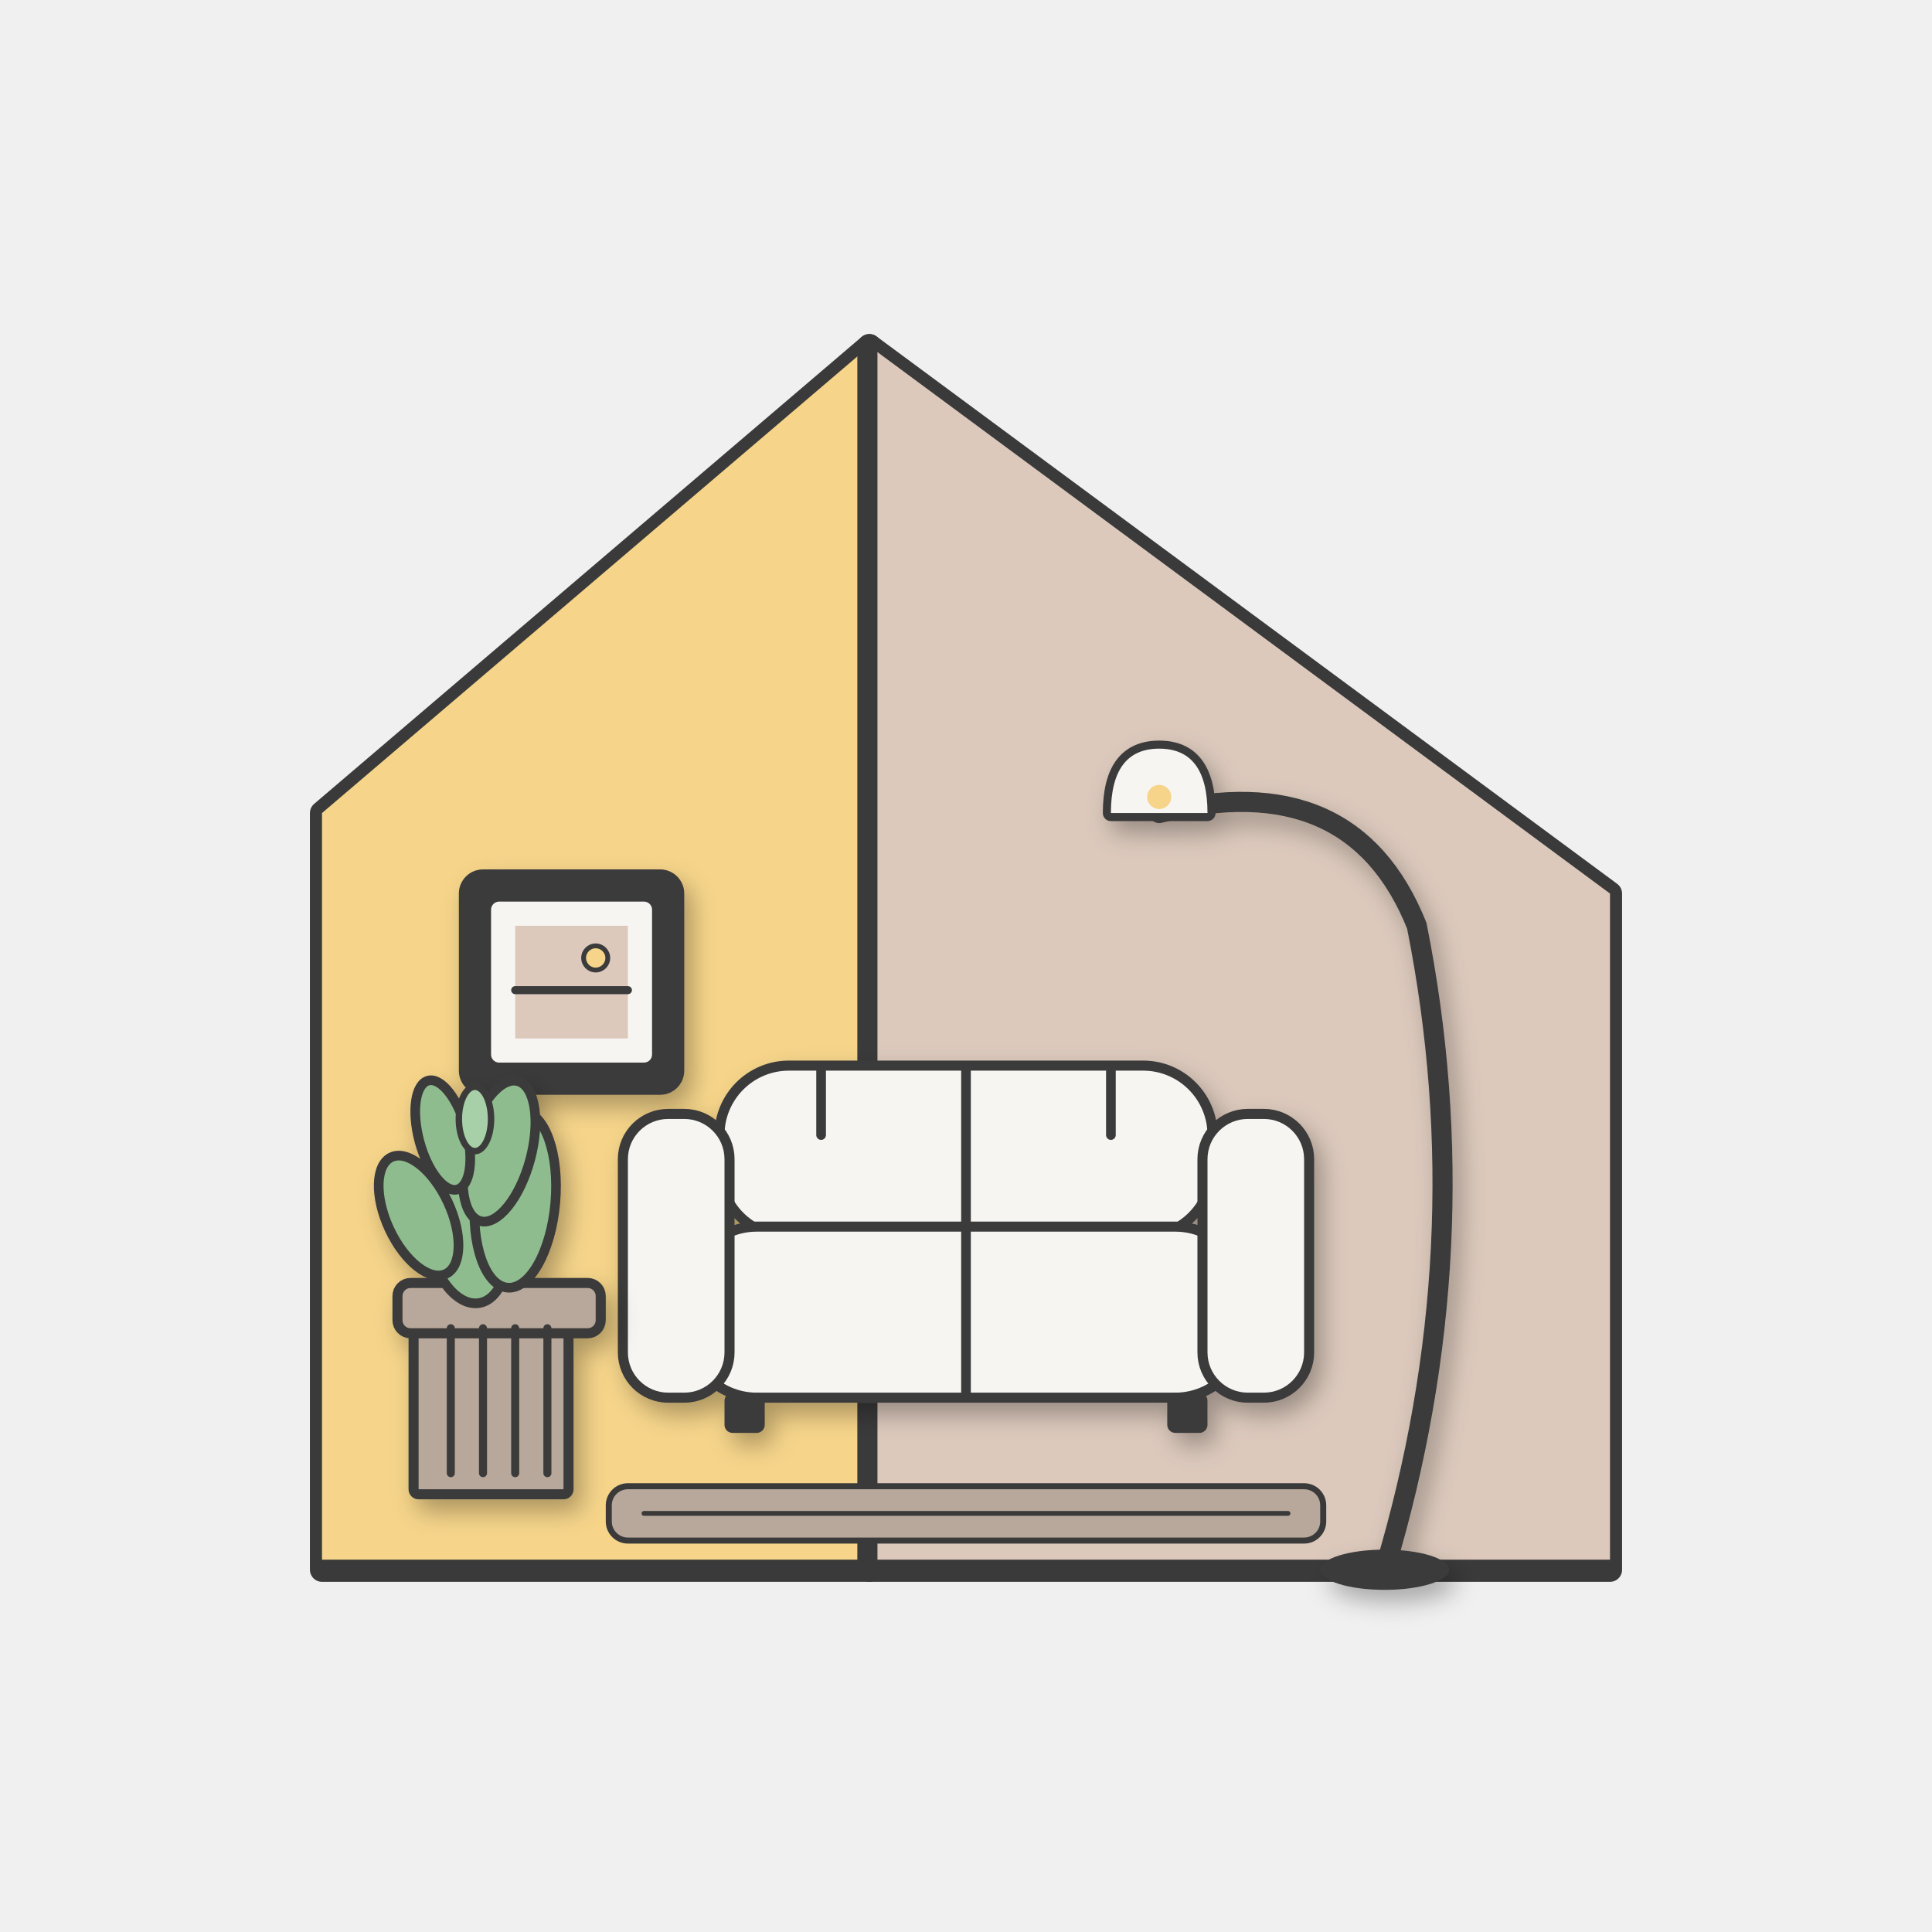
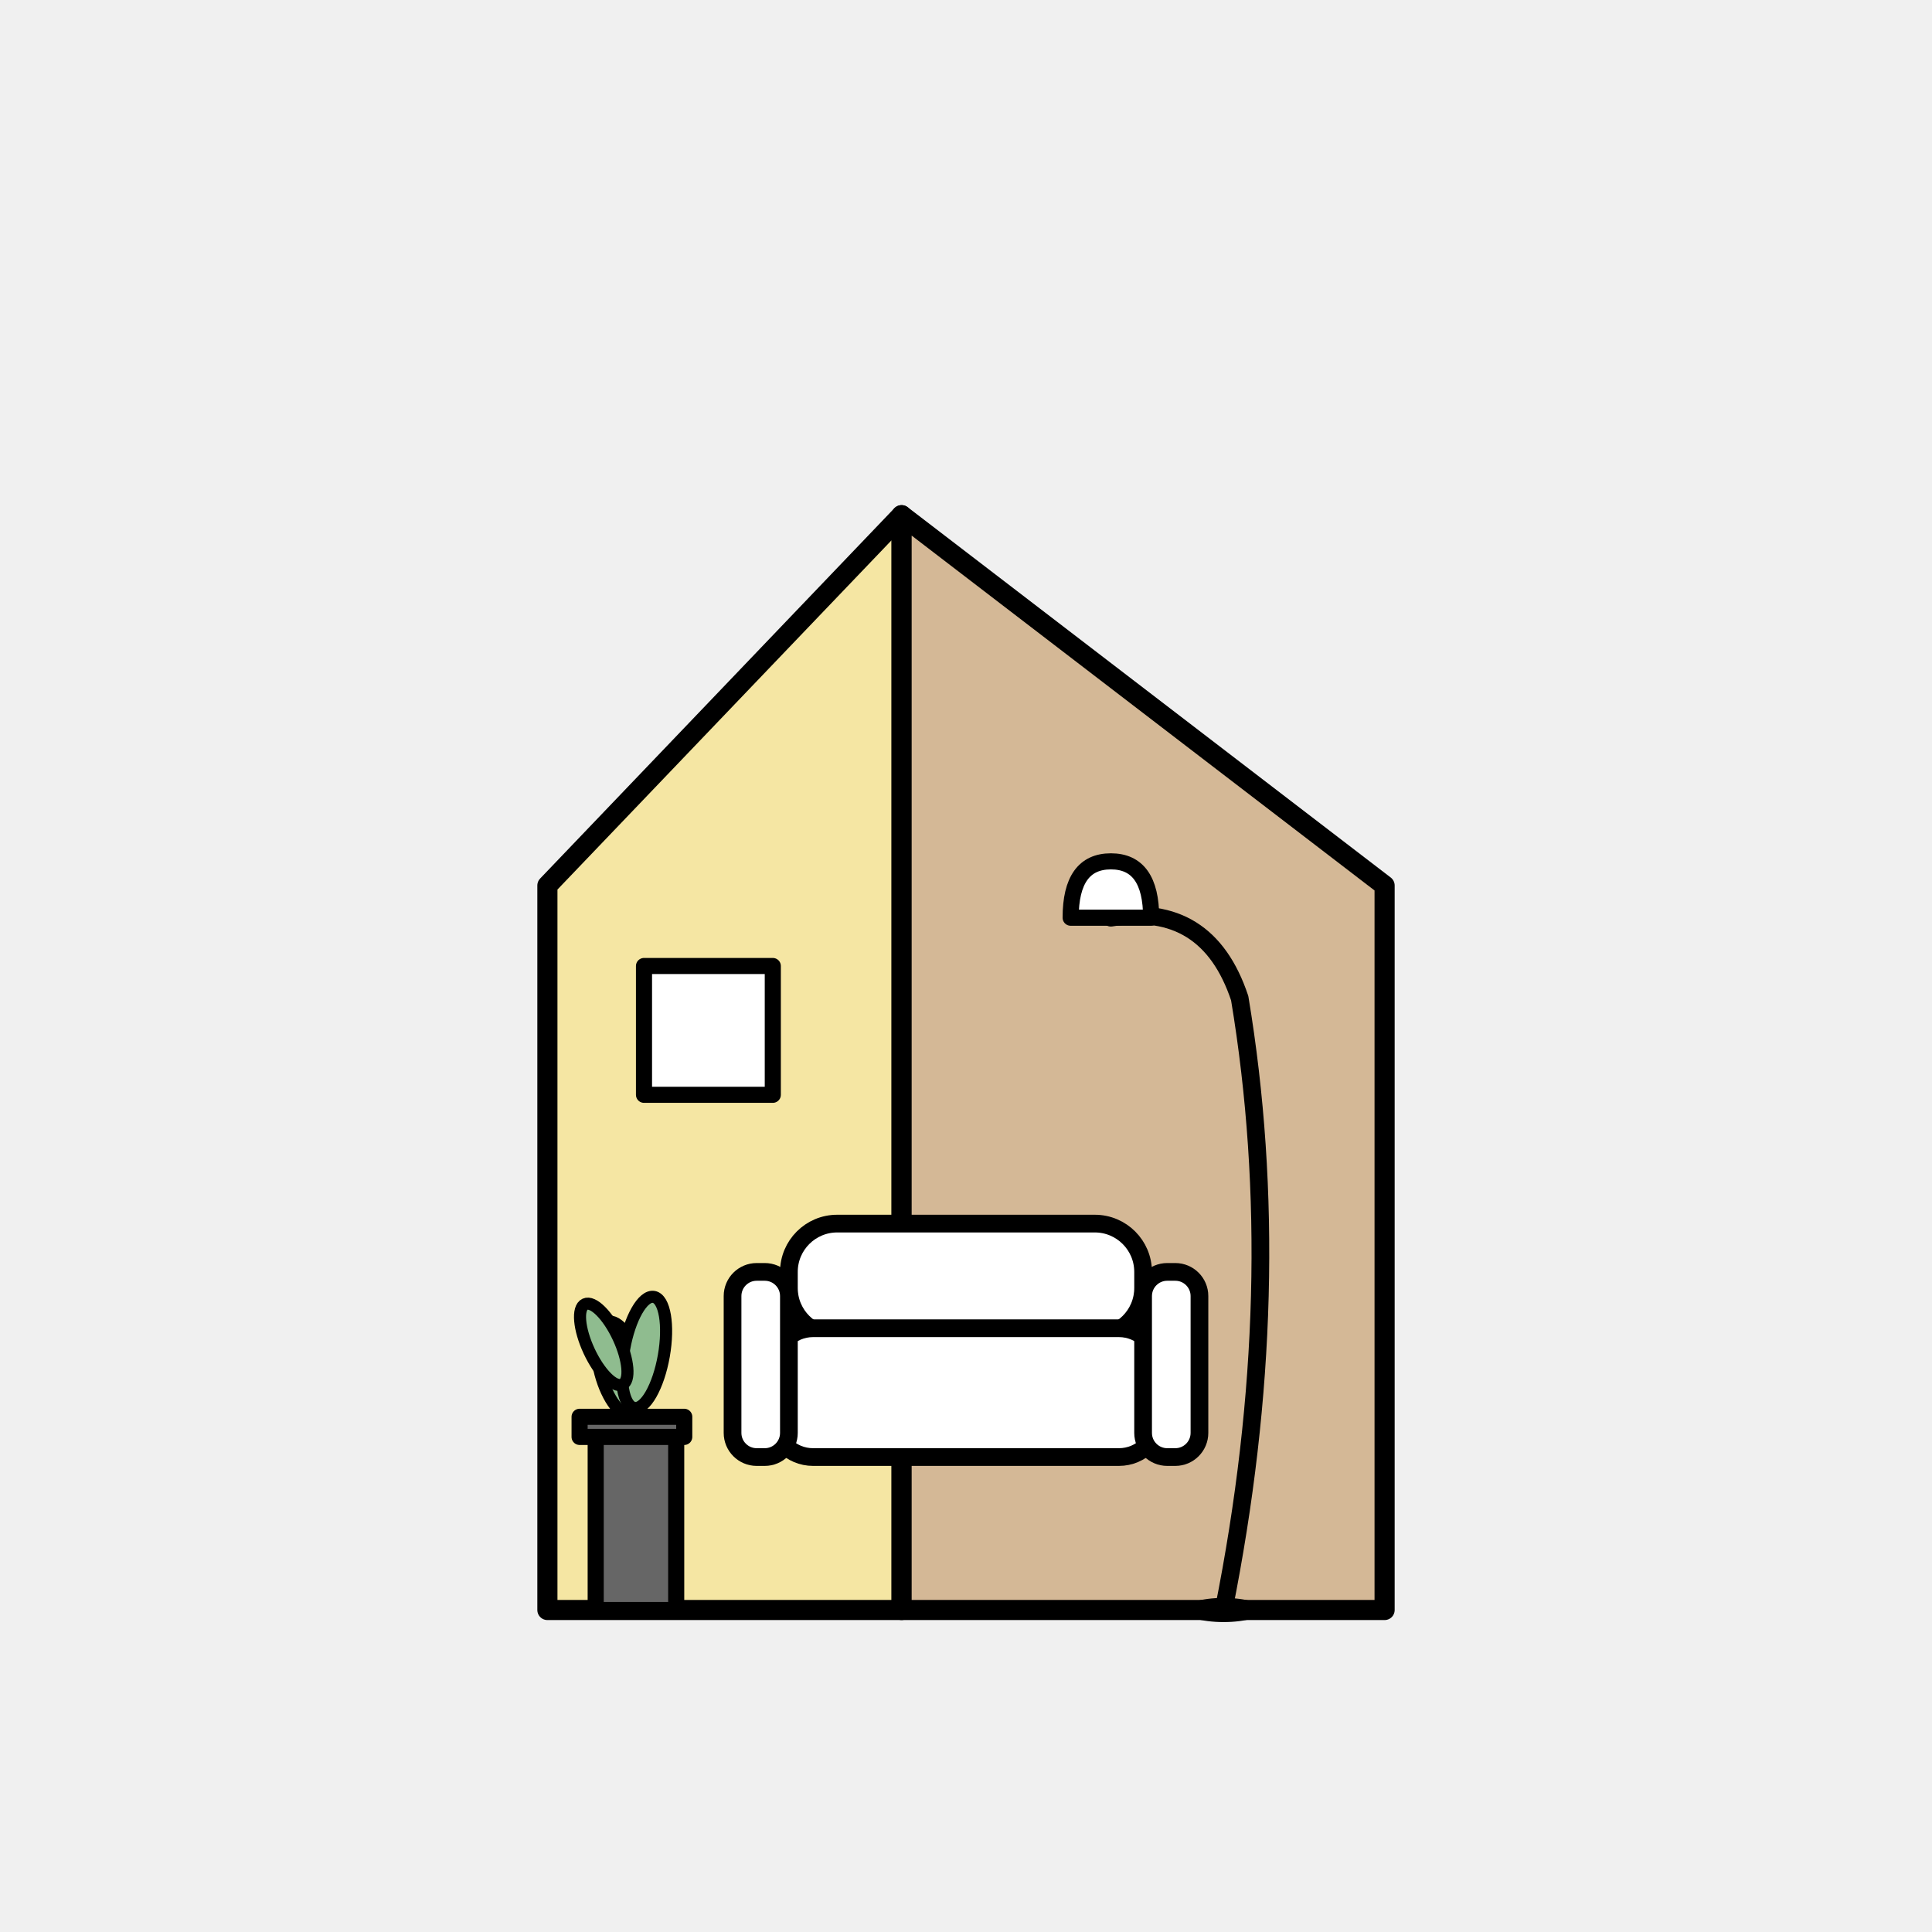
<svg xmlns="http://www.w3.org/2000/svg" viewBox="0 0 240 240" width="240" height="240">
-   <defs>
-     <filter id="softShadow" x="-20%" y="-20%" width="140%" height="140%">
-       <feGaussianBlur in="SourceAlpha" stdDeviation="1.5" />
-       <feOffset dx="1" dy="1.5" />
-       <feComponentTransfer>
-         <feFuncA type="linear" slope="0.3" />
-       </feComponentTransfer>
-       <feMerge>
-         <feMergeNode />
-         <feMergeNode in="SourceGraphic" />
-       </feMerge>
-     </filter>
-   </defs>
-   <g transform="translate(120, 115)" stroke-linejoin="round" stroke-linecap="round">
-     <path d="M -80 80 L -80 -14 L -12 -72 L -12 80 Z" fill="#F6D58A" stroke="#3A3A3A" stroke-width="3" paint-order="stroke fill" />
-     <path d="M -12 -72 L 80 -4 L 80 80 L -12 80 Z" fill="#DCC9BC" stroke="#3A3A3A" stroke-width="3" paint-order="stroke fill" />
-     <line x1="-12" y1="-72" x2="-12" y2="80" stroke="#3A3A3A" stroke-width="2" />
-     <line x1="-80" y1="80" x2="80" y2="80" stroke="#3A3A3A" stroke-width="2.5" />
-     <g filter="url(#softShadow)">
-       <rect x="-62" y="-6" width="26" height="26" rx="2" fill="#3A3A3A" stroke="#3A3A3A" stroke-width="2" paint-order="stroke fill" />
-       <rect x="-59" y="-3" width="20" height="20" rx="1" fill="#F7F5F2" />
-       <rect x="-56" y="0" width="14" height="14" fill="#DCC9BC" />
-       <line x1="-56" y1="8" x2="-42" y2="8" stroke="#3A3A3A" stroke-width="1" />
-       <circle cx="-46" cy="4" r="1.5" fill="#F6D58A" stroke="#3A3A3A" stroke-width="0.6" />
-     </g>
-     <g filter="url(#softShadow)">
-       <path d="M 52 80 Q 64 40 56 0 Q 48 -20 24 -14" fill="none" stroke="#3A3A3A" stroke-width="2.5" stroke-linecap="round" />
-       <path d="M 18 -14 Q 18 -22 24 -22 Q 30 -22 30 -14 Z" fill="#F7F5F2" stroke="#3A3A3A" stroke-width="2" paint-order="stroke fill" />
-       <circle cx="24" cy="-16" r="1.5" fill="#F6D58A" />
-       <ellipse cx="52" cy="80" rx="8" ry="2.5" fill="#3A3A3A" />
-     </g>
-     <rect x="-44" y="70" width="88" height="6" rx="2" fill="#B8A89B" stroke="#3A3A3A" stroke-width="1.5" paint-order="stroke fill" />
-     <line x1="-40" y1="73" x2="40" y2="73" stroke="#3A3A3A" stroke-width="0.6" />
-     <g filter="url(#softShadow)">
-       <rect x="-30" y="18" width="60" height="20" rx="8" fill="#F7F5F2" stroke="#3A3A3A" stroke-width="2.5" paint-order="stroke fill" />
-       <line x1="-18" y1="18" x2="-18" y2="26" stroke="#3A3A3A" stroke-width="1.2" />
-       <line x1="18" y1="18" x2="18" y2="26" stroke="#3A3A3A" stroke-width="1.2" />
-       <line x1="0" y1="18" x2="0" y2="38" stroke="#3A3A3A" stroke-width="1.2" />
-       <line x1="-24" y1="38" x2="24" y2="38" stroke="#3A3A3A" stroke-width="1" />
-       <rect x="-34" y="38" width="68" height="20" rx="8" fill="#F7F5F2" stroke="#3A3A3A" stroke-width="2.5" paint-order="stroke fill" />
-       <line x1="0" y1="38" x2="0" y2="58" stroke="#3A3A3A" stroke-width="1.2" />
-       <rect x="-42" y="24" width="12" height="34" rx="5" fill="#F7F5F2" stroke="#3A3A3A" stroke-width="2.5" paint-order="stroke fill" />
-       <rect x="30" y="24" width="12" height="34" rx="5" fill="#F7F5F2" stroke="#3A3A3A" stroke-width="2.5" paint-order="stroke fill" />
-       <rect x="-30" y="58" width="5" height="5" rx="1" fill="#3A3A3A" />
-       <rect x="25" y="58" width="5" height="5" rx="1" fill="#3A3A3A" />
-     </g>
-     <g filter="url(#softShadow)">
-       <path d="M -68 48 L -68 70 L -50 70 L -50 48 Z" fill="#B8A89B" stroke="#3A3A3A" stroke-width="2.5" paint-order="stroke fill" />
-       <rect x="-70" y="45" width="24" height="5" rx="1" fill="#B8A89B" stroke="#3A3A3A" stroke-width="2.5" paint-order="stroke fill" />
-       <line x1="-64" y1="50" x2="-64" y2="68" stroke="#3A3A3A" stroke-width="1" />
-       <line x1="-60" y1="50" x2="-60" y2="68" stroke="#3A3A3A" stroke-width="1" />
-       <line x1="-56" y1="50" x2="-56" y2="68" stroke="#3A3A3A" stroke-width="1" />
-       <line x1="-52" y1="50" x2="-52" y2="68" stroke="#3A3A3A" stroke-width="1" />
-       <ellipse cx="-62" cy="38" rx="5" ry="9" fill="#8FBC8F" stroke="#3A3A3A" stroke-width="1.2" transform="rotate(-10 -62 38)" />
-       <ellipse cx="-56" cy="34" rx="5" ry="11" fill="#8FBC8F" stroke="#3A3A3A" stroke-width="1.2" transform="rotate(5 -56 34)" />
-       <ellipse cx="-68" cy="36" rx="4" ry="8" fill="#8FBC8F" stroke="#3A3A3A" stroke-width="1.2" transform="rotate(-25 -68 36)" />
-       <ellipse cx="-58" cy="28" rx="4" ry="9" fill="#8FBC8F" stroke="#3A3A3A" stroke-width="1.2" transform="rotate(15 -58 28)" />
-       <ellipse cx="-65" cy="26" rx="3" ry="7" fill="#8FBC8F" stroke="#3A3A3A" stroke-width="1.2" transform="rotate(-15 -65 26)" />
-       <ellipse cx="-61" cy="24" rx="2" ry="4" fill="#A8D0A8" stroke="#3A3A3A" stroke-width="0.8" />
-     </g>
+   <g transform="translate(120, 120)" stroke="#000000" stroke-linejoin="round" stroke-linecap="round">
+     <path d="M -52 80 L -52 -10 L -8 -56 L -8 80 Z" fill="#F5E6A3" stroke="#000000" stroke-width="2.5" />
+     <path d="M -8 -56 L 52 -10 L 52 80 L -8 80 Z" fill="#D4B896" stroke="#000000" stroke-width="2.5" />
+     <line x1="-8" y1="-56" x2="-8" y2="80" stroke="#000000" stroke-width="2" />
+     <rect x="-40" y="0" width="16" height="16" fill="#FFFFFF" stroke="#000000" stroke-width="2" />
+     <path d="M 32 80 Q 40 40 34 4 Q 30 -8 18 -6" fill="none" stroke="#000000" stroke-width="2.2" stroke-linecap="round" />
+     <path d="M 13 -6 Q 13 -13 18 -13 Q 23 -13 23 -6 Z" fill="#FFFFFF" stroke="#000000" stroke-width="2" />
+     <ellipse cx="32" cy="80" rx="5" ry="1.5" fill="#000000" stroke="none" />
+     <rect x="-22" y="32" width="44" height="14" rx="6" fill="#FFFFFF" stroke="#000000" stroke-width="2.2" />
+     <rect x="-24" y="45" width="48" height="16" rx="5" fill="#FFFFFF" stroke="#000000" stroke-width="2.2" />
+     <rect x="-29" y="38" width="7" height="23" rx="3" fill="#FFFFFF" stroke="#000000" stroke-width="2.2" />
+     <rect x="22" y="38" width="7" height="23" rx="3" fill="#FFFFFF" stroke="#000000" stroke-width="2.2" />
+     <rect x="-46" y="58" width="10" height="22" fill="#666666" stroke="#000000" stroke-width="2" />
+     <rect x="-48" y="56" width="13" height="2.5" fill="#666666" stroke="#000000" stroke-width="2" />
+     <ellipse cx="-43" cy="50" rx="2.5" ry="6" fill="#8FBC8F" stroke="#000000" stroke-width="1.5" transform="rotate(-15 -43 50)" />
+     <ellipse cx="-40" cy="48" rx="2.5" ry="7" fill="#8FBC8F" stroke="#000000" stroke-width="1.5" transform="rotate(10 -40 48)" />
+     <ellipse cx="-45" cy="47" rx="2" ry="5.5" fill="#8FBC8F" stroke="#000000" stroke-width="1.5" transform="rotate(-25 -45 47)" />
  </g>
</svg>
